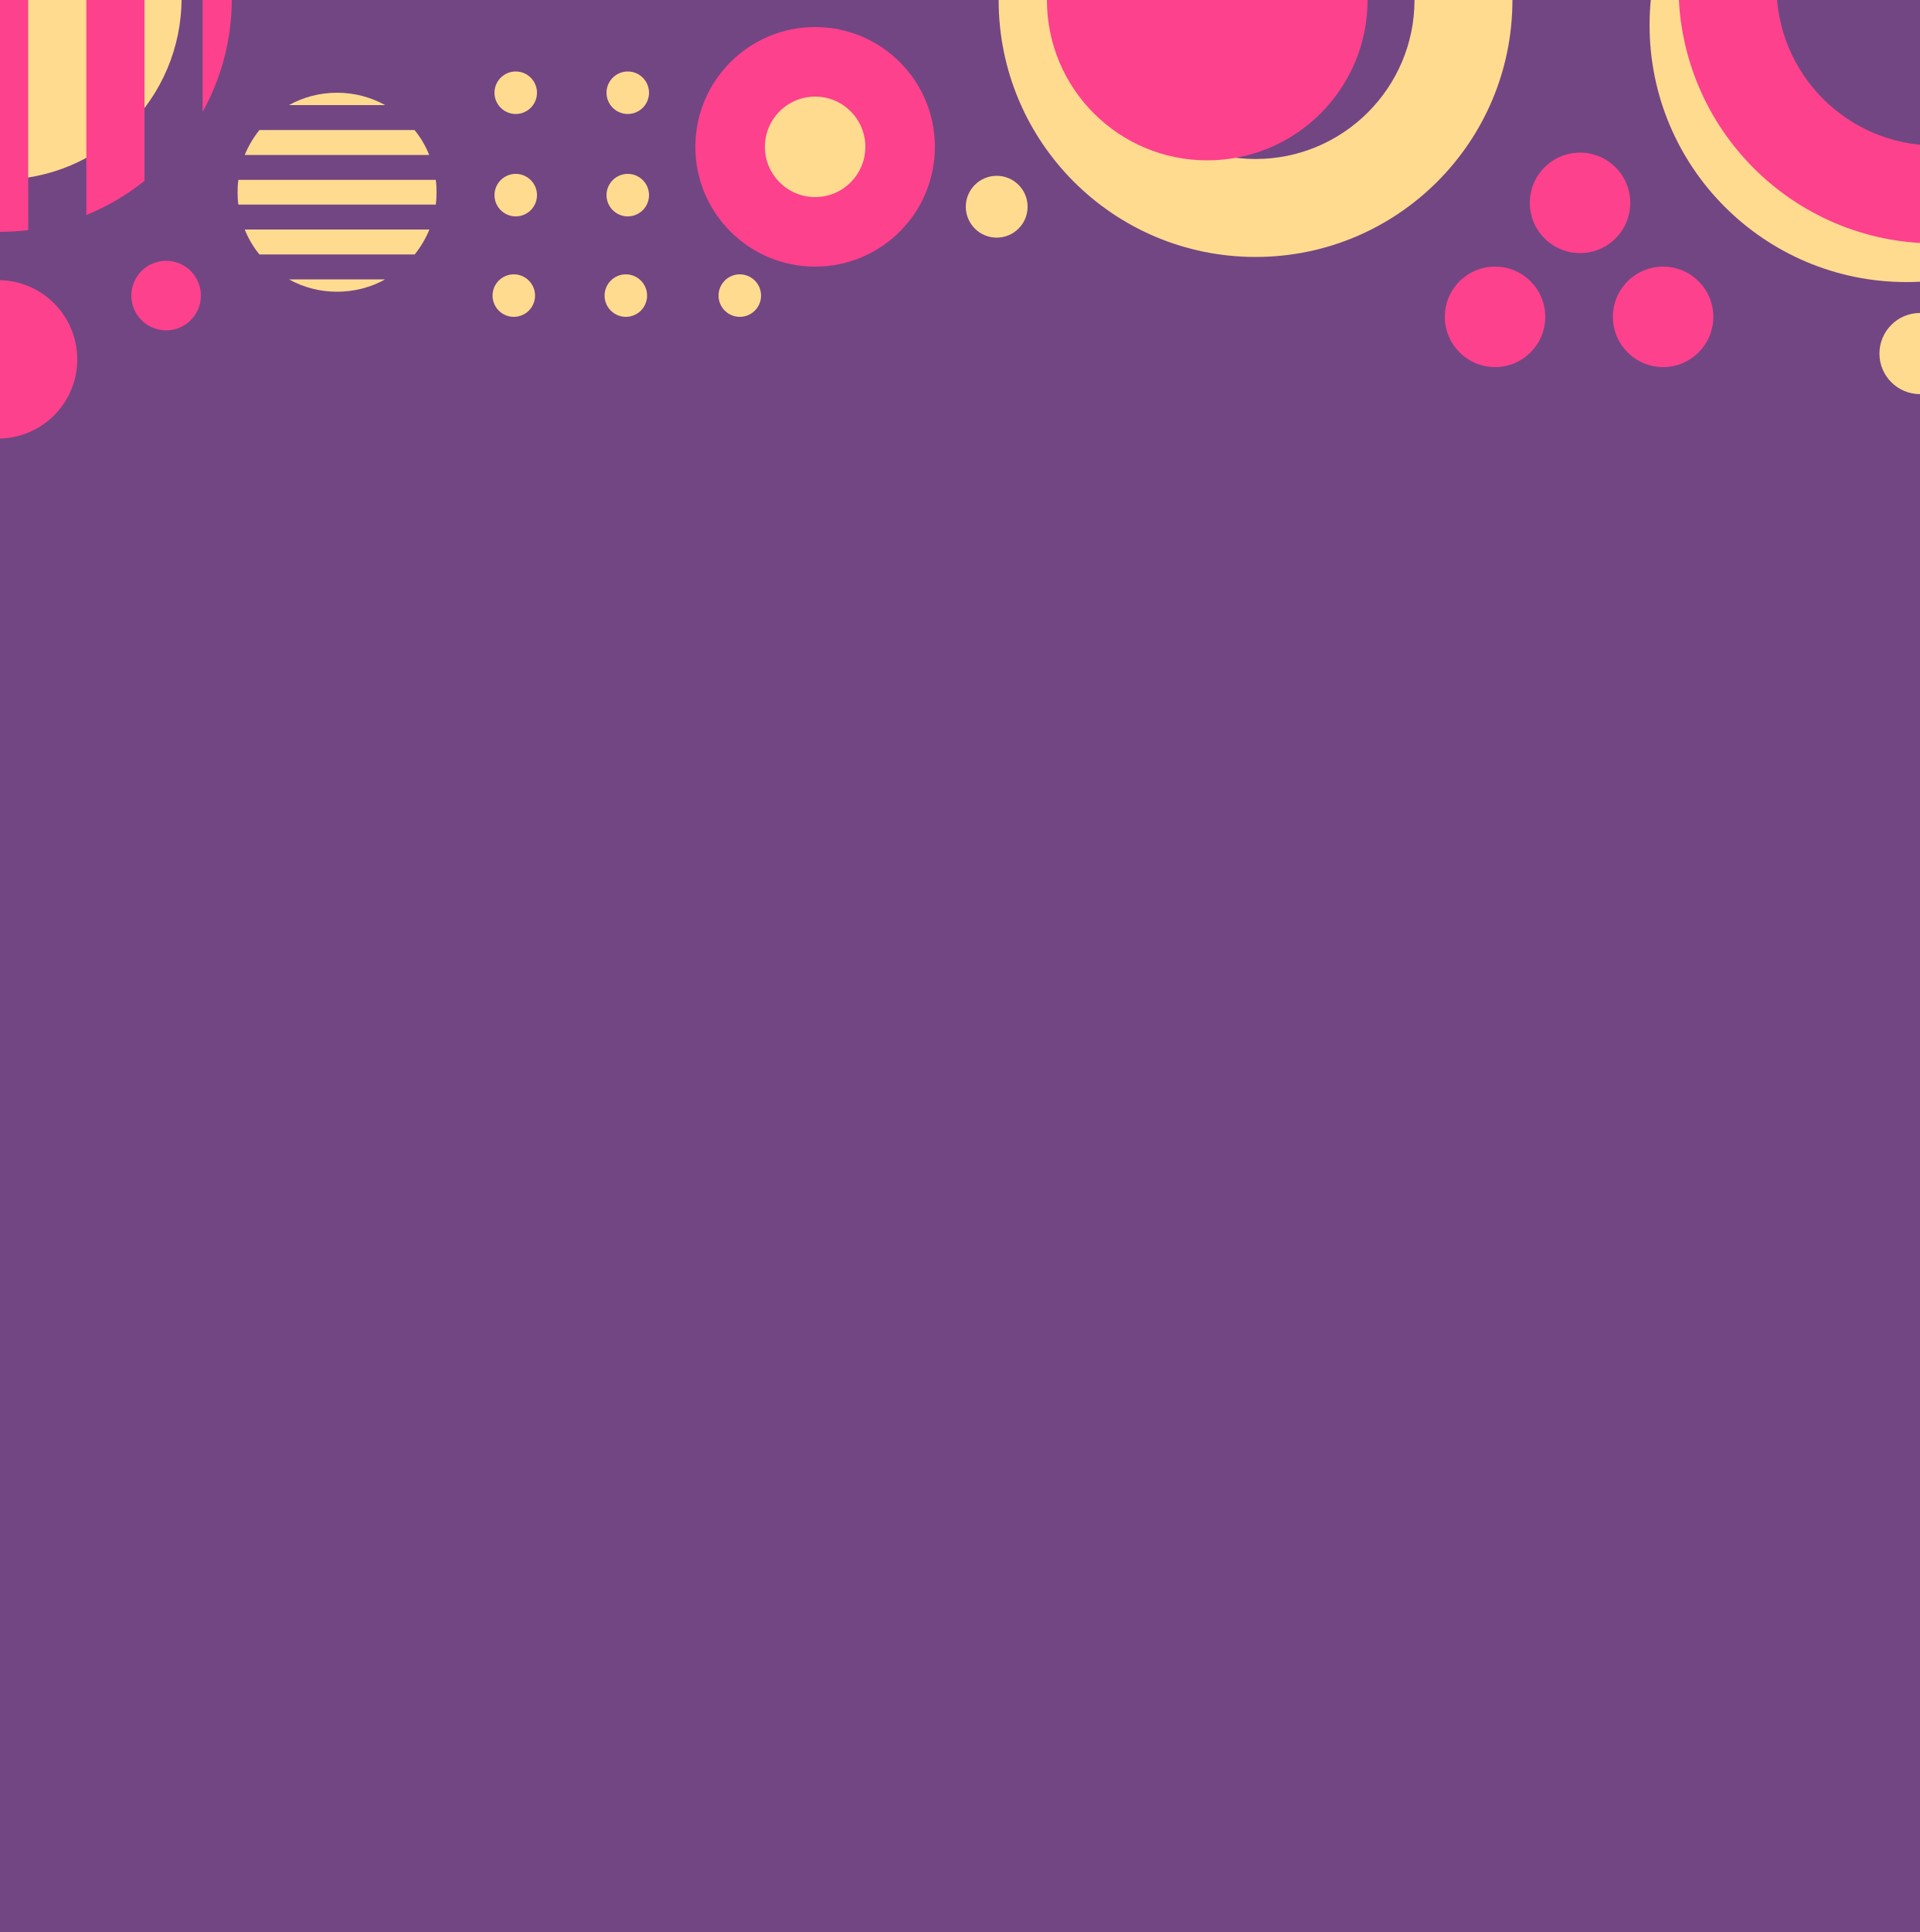
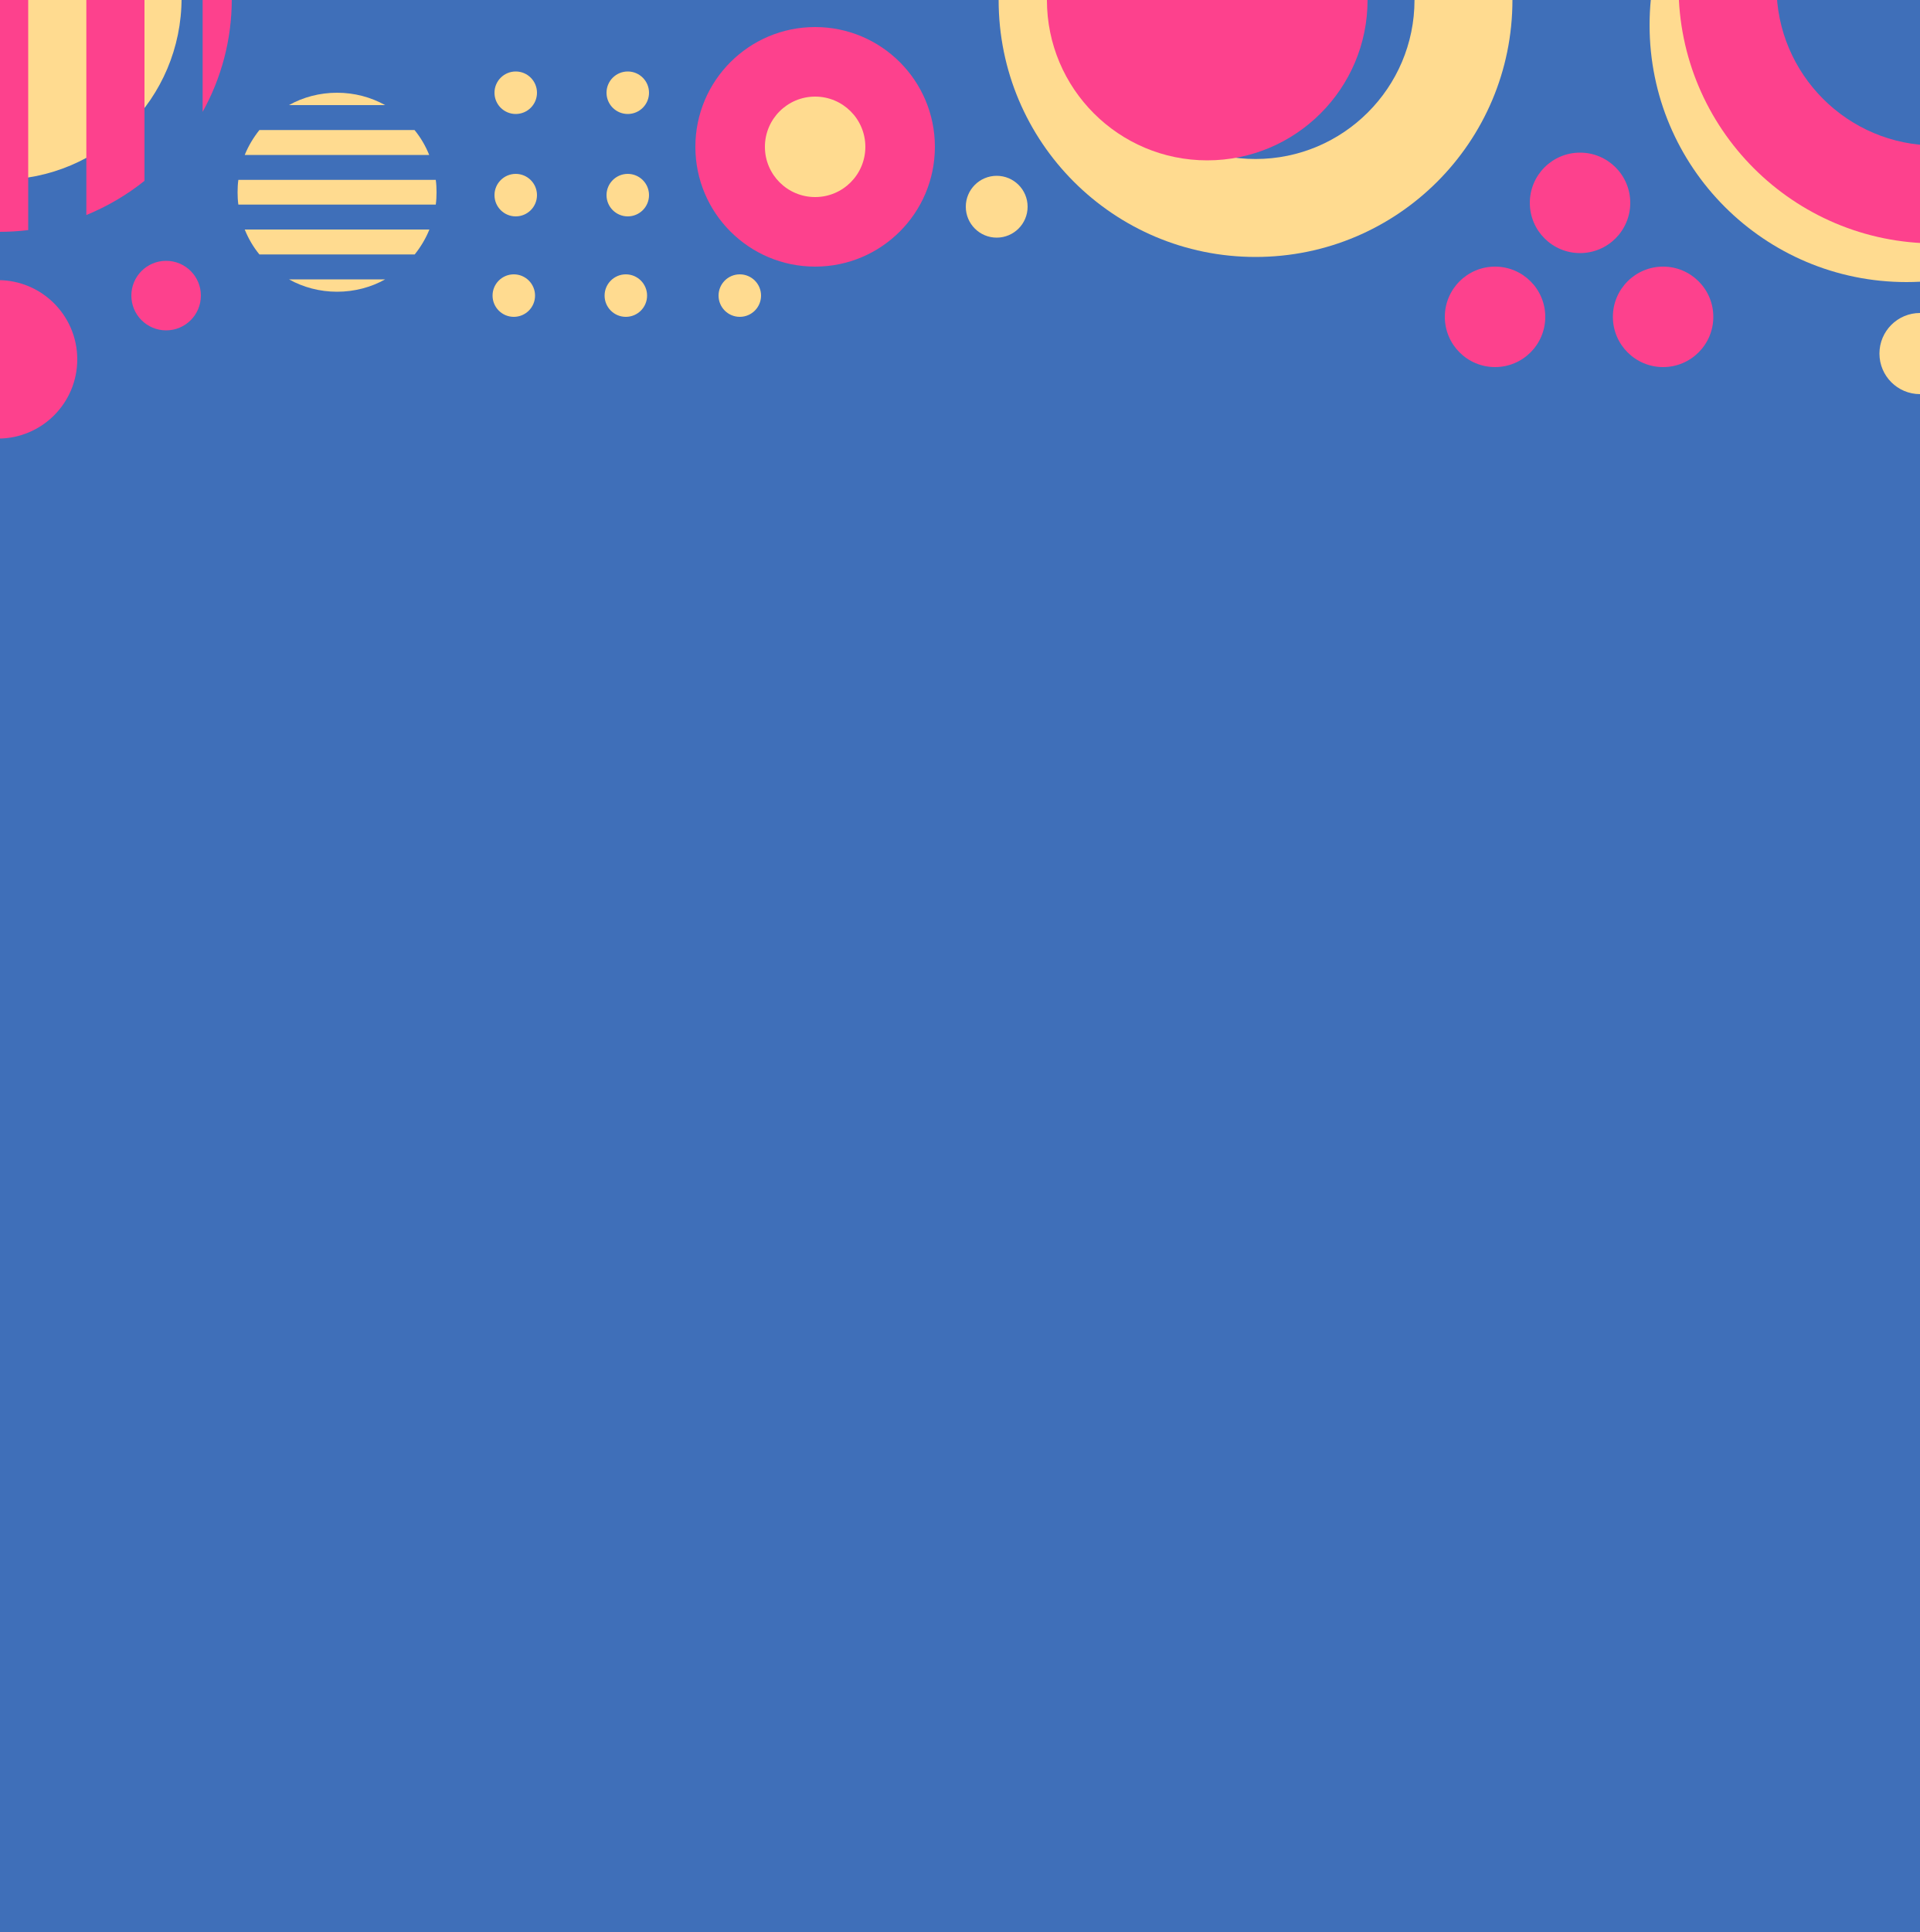
<svg xmlns="http://www.w3.org/2000/svg" version="1.1" x="0px" y="0px" viewBox="0 0 994 1000" style="enable-background:new 0 0 994 1000;" xml:space="preserve">
  <style type="text/css">
- 	.st0{fill:#724683;}
+ 	.st0{fill:#3f6fb9;}
	.st1{fill:#FFDB90;}
	.st2{fill:#FD418D;}
</style>
  <g id="bgcolor">
    <rect class="st0" width="994" height="1000" />
  </g>
  <g id="vectors">
    <g>
      <circle class="st1" cx="267" cy="48" r="11" />
      <circle class="st1" cx="325" cy="48" r="11" />
      <circle class="st1" cx="325" cy="101" r="11" />
      <circle class="st1" cx="384" cy="48" r="11" />
      <circle class="st1" cx="384" cy="101" r="11" />
      <circle class="st1" cx="267" cy="101" r="11" />
      <circle class="st1" cx="324" cy="153" r="11" />
      <circle class="st1" cx="383" cy="153" r="11" />
      <circle class="st1" cx="266" cy="153" r="11" />
    </g>
    <circle class="st2" cx="422" cy="76" r="62" />
    <circle class="st1" cx="0" cy="-1" r="94" />
    <path class="st1" d="M987-120c73.5,0,133,59.5,133,133s-59.5,133-133,133S854,86.5,854,13S913.5-120,987-120z M987,95.3   c45.4,0,82.3-36.8,82.3-82.3s-36.8-82.3-82.3-82.3S904.7-32.4,904.7,13S941.6,95.3,987,95.3z" />
    <path class="st1" d="M650-133c-73.5,0-133,59.5-133,133s59.5,133,133,133S783,73.5,783,0S723.5-133,650-133z M650,82.3   c-45.4,0-82.3-36.8-82.3-82.3s36.8-82.3,82.3-82.3S732.3-45.4,732.3,0S695.4,82.3,650,82.3z" />
    <g>
      <path class="st1" d="M126.7,118.8c1.9,4.7,4.4,9,7.6,12.9h80.4c3.1-3.9,5.7-8.2,7.6-12.9H126.7z" />
      <path class="st1" d="M123,99.5c0,2.2,0.1,4.3,0.4,6.4h102.2c0.3-2.1,0.4-4.3,0.4-6.4c0-2.2-0.1-4.3-0.4-6.4H123.4    C123.1,95.2,123,97.3,123,99.5z" />
      <path class="st1" d="M134.3,67.3c-3.1,3.9-5.7,8.2-7.6,12.9h95.5c-1.9-4.7-4.4-9-7.6-12.9H134.3z" />
      <path class="st1" d="M199.4,54.4c-7.4-4.1-15.9-6.4-24.9-6.4s-17.6,2.3-24.9,6.4H199.4z" />
      <path class="st1" d="M149.6,144.6c7.4,4.1,15.9,6.4,24.9,6.4s17.6-2.3,24.9-6.4H149.6z" />
    </g>
    <path class="st2" d="M1002-140c73.5,0,133,59.5,133,133s-59.5,133-133,133S869,66.5,869-7S928.5-140,1002-140z M1002,75.3   c45.4,0,82.3-36.8,82.3-82.3s-36.8-82.3-82.3-82.3S919.7-52.4,919.7-7S956.6,75.3,1002,75.3z" />
    <g>
      <path class="st2" d="M-45.7,111.2c-10.9-4.4-21.1-10.4-30.1-17.7V-94.6c9.1-7.3,19.2-13.2,30.1-17.7V111.2z" />
      <path class="st2" d="M-0.5,120c-5.1,0-10.1-0.3-15.1-0.9v-239.1c4.9-0.6,10-0.9,15.1-0.9c5.1,0,10.1,0.3,15.1,0.9v239.1    C9.6,119.7,4.6,120-0.5,120z" />
      <path class="st2" d="M74.8,93.6c-9.1,7.3-19.2,13.2-30.1,17.7v-223.5c10.9,4.4,21.1,10.4,30.1,17.7V93.6z" />
      <path class="st2" d="M104.9-58.9C114.5-41.6,120-21.7,120-0.5s-5.5,41.1-15.1,58.4V-58.9z" />
      <path class="st2" d="M-105.9,57.9C-115.5,40.6-121,20.7-121-0.5s5.5-41.1,15.1-58.4V57.9z" />
    </g>
    <circle class="st2" cx="818" cy="105" r="26" />
    <circle class="st2" cx="861" cy="164" r="26" />
    <circle class="st2" cx="774" cy="164" r="26" />
    <circle class="st2" cx="86" cy="153" r="18" />
    <circle class="st2" cx="-1" cy="186" r="41" />
    <circle class="st1" cx="422" cy="76" r="26" />
    <circle class="st1" cx="994" cy="183" r="21" />
    <circle class="st1" cx="516" cy="107" r="16" />
    <circle class="st2" cx="625" cy="0" r="83" />
  </g>
  <g id="img">
</g>
</svg>
